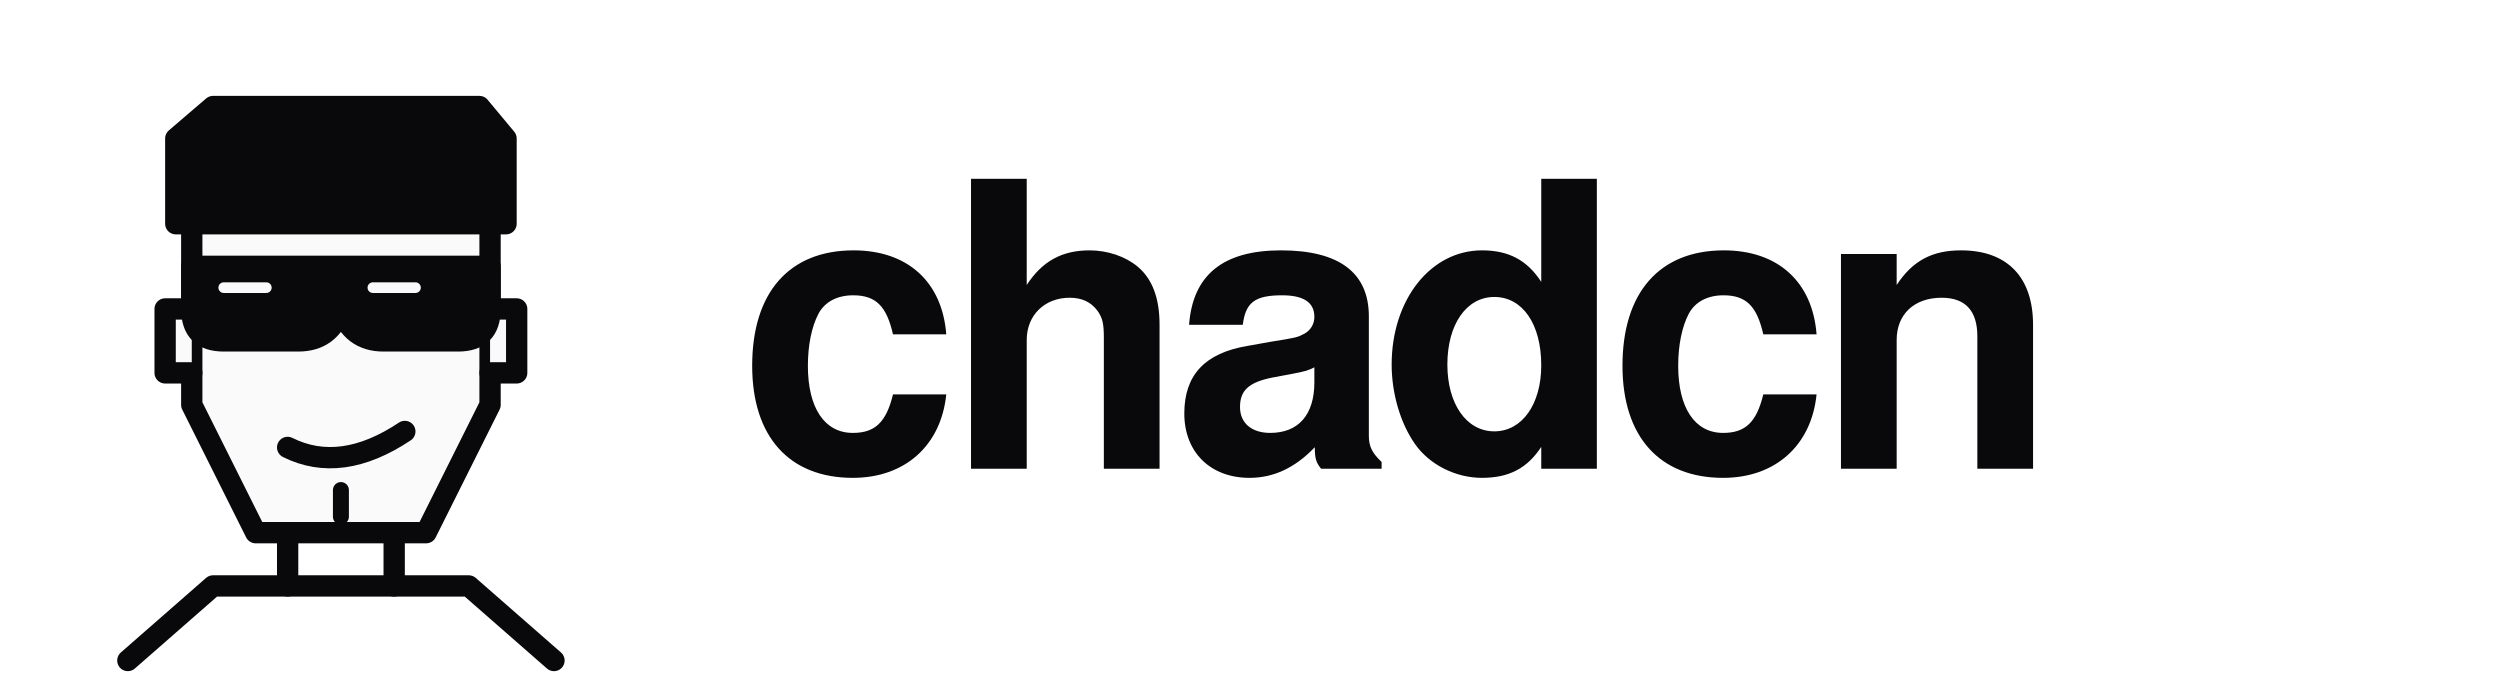
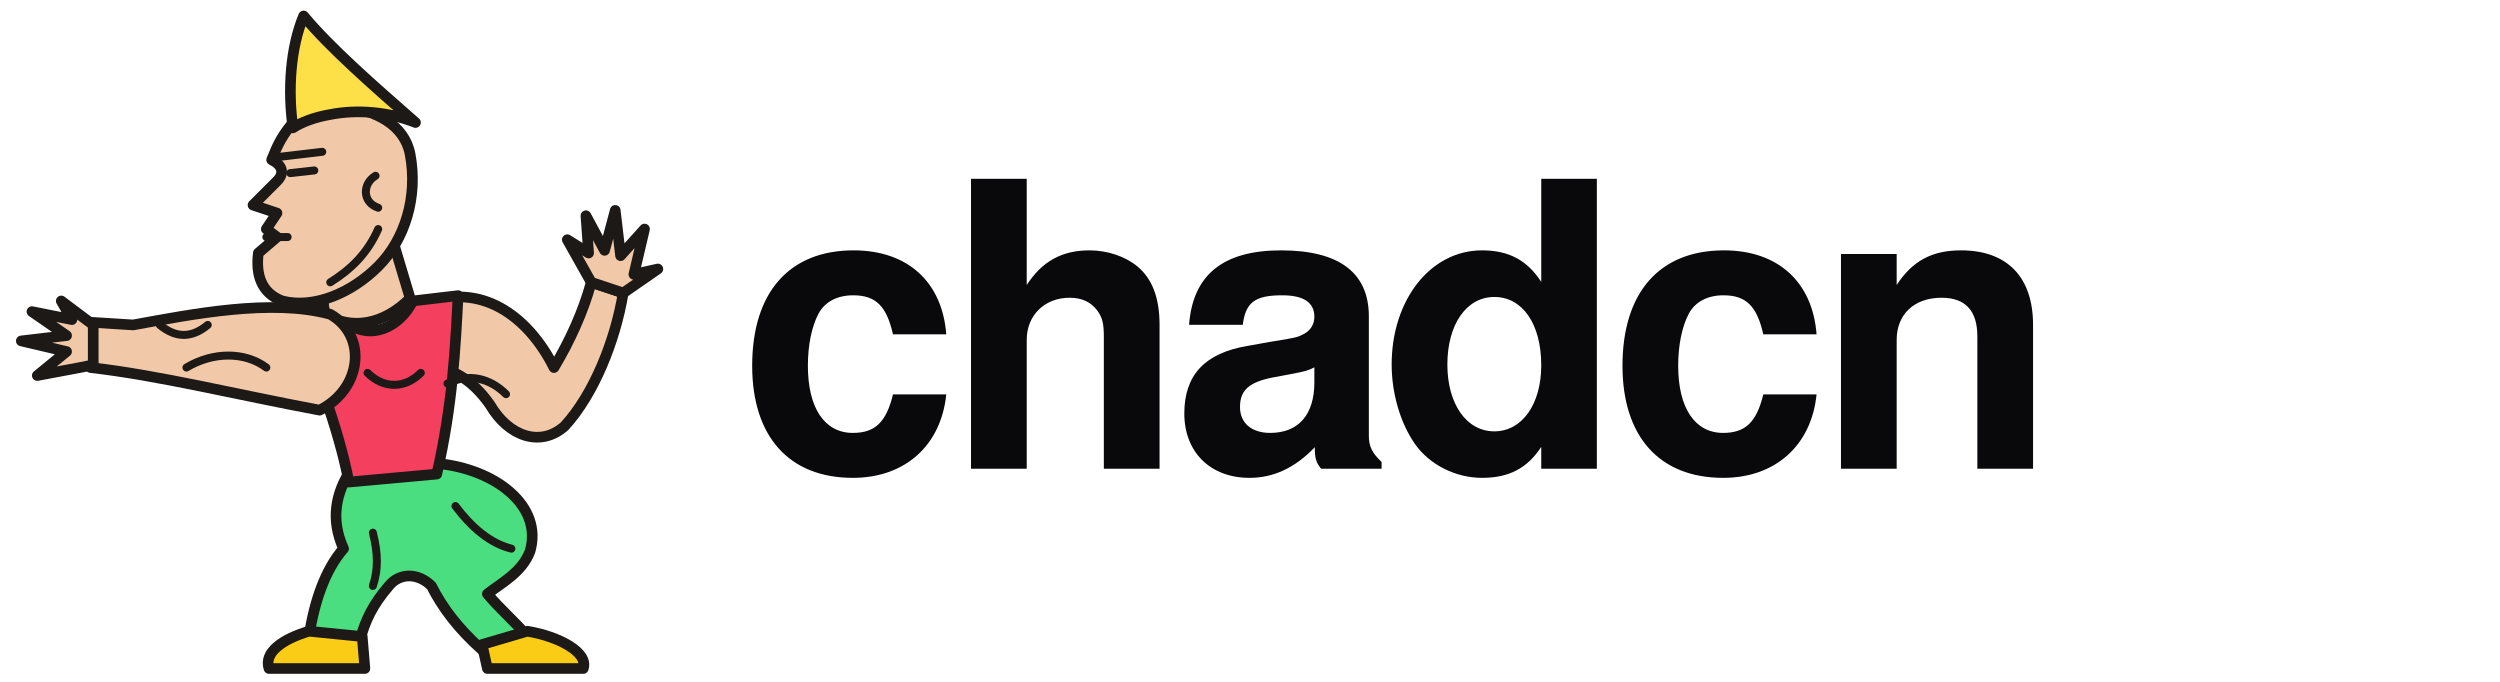
<svg xmlns="http://www.w3.org/2000/svg" viewBox="0 0 352 96" width="352" height="96" role="img" aria-labelledby="chadcn-wordmark-title">
-   <g transform="scale(0.75)">
-     <g fill="none" stroke="#09090b" stroke-width="4" stroke-linejoin="round" stroke-linecap="round">
-       <path d="M24 124 L40 110 H88 L104 124" />
-       <path d="M54 100 V110 M74 100 V110" />
-       <path d="M36 42 V76 L48 100 H80 L92 76 V42" fill="#fafafa" />
-       <path d="M36 58 H31 V70 H36 M92 58 H97 V70 H92" fill="#fafafa" />
-       <path d="M33 42 V26 L40 20 H90 L95 26 V42 Z" fill="#09090b" />
-       <path d="M36 50 H92 V58 Q92 64 86 64 H72 Q66 64 64 58 Q62 64 56 64 H42 Q36 64 36 58 Z" fill="#09090b" />
-       <path d="M54 84 Q64 89 76 81" />
-       <path d="M64 92 V97" stroke-width="3" />
+   <g transform="scale(0.375)">
+     <g stroke="#1c1917" stroke-width="4" stroke-linejoin="round" stroke-linecap="round">
+       <path d="M160 114 C180 106 198 118 208 138 C214 128 219 117 222 106 L234 110 C231 128 223 148 212 160 C203 168 191 164 184 152 C177 142 169 138 162 138 Z" fill="#f2c9a8" />
+       <path d="M222 106 L213 90 L221 95 L220 81 L227 94 L231 79 L233 96 L242 86 L238 103 L247 101 L234 110 Z" fill="#f2c9a8" />
+       <path d="M132 176 L164 174 C186 176 204 190 199 207 C196 215 188 219 183 223 C188 229 194 234 198 239 L181 244 C172 236 166 228 162 220 C157 215 150 215 146 220 C140 227 137 233 135 241 L116 239 C118 226 122 214 129 206 C124 195 126 185 132 176 Z" fill="#4ade80" />
+       <path d="M116 237 L136 239 L137 251 L101 251 C99 245 106 240 116 237 Z" fill="#facc15" />
+       <path d="M181 242 L198 237 C210 239 221 245 219 251 L183 251 Z" fill="#facc15" />
+       <path d="M108 115 C118 110 126 114 130 121 C139 128 150 123 155 113 L172 111 C171 130 170 152 164 178 L131 181 C127 160 118 138 110 115 Z" fill="#f43f5e" />
+       <path d="M120 104 L122 118 C132 124 144 122 154 112 L148 92 Z" fill="#f2c9a8" />
+       <path d="M112 44 C106 50 104 55 102 60 C106 62 107 65 104 68 L95 77 L104 80 L100 86 L104 89 L97 95 C96 103 98 110 106 113 C118 116 132 110 142 100 C152 90 157 74 154 58 C152 47 141 41 128 40 Z" fill="#f2c9a8" />
+       <path d="M124 118 C102 112 72 118 50 122 L34 121 L34 138 C60 141 88 148 120 154 C136 146 138 126 124 118 Z" fill="#f2c9a8" />
+       <path d="M35 122 L23 113 L27 120 L12 117 L25 126 L8 128 L25 132 L14 141 L30 138 L35 137 Z" fill="#f2c9a8" />
+       <path d="M114 6 C124 18 140 32 156 46 C146 42 134 41 124 43 C118 44 113 46 110 48 C108 34 109 18 114 6 Z" fill="#fde047" />
+       <path d="M109 65 L118 64" fill="none" stroke-width="3" />
+       <path d="M104 59 L121 57" fill="none" stroke-width="3" />
+       <path d="M141 66 C136 69 136 76 142 78" fill="none" stroke-width="3" />
+       <path d="M124 106 C132 101 138 95 142 86" fill="none" stroke-width="3" />
+       <path d="M100 89 L108 89" fill="none" stroke-width="3" />
+       <path d="M70 138 C80 132 92 132 100 138" fill="none" stroke-width="3" />
+       <path d="M60 122 C66 127 72 127 78 122" fill="none" stroke-width="3" />
+       <path d="M168 144 C176 140 184 142 190 148" fill="none" stroke-width="3" />
+       <path d="M138 140 C144 146 152 146 158 140" fill="none" stroke-width="3" />
+       <path d="M171 190 C177 198 184 204 192 206" fill="none" stroke-width="3" />
+       <path d="M140 200 C142 208 142 214 140 220" fill="none" stroke-width="3" />
    </g>
-     <path d="M42 54 L50 54" stroke="#fafafa" stroke-width="2" stroke-linecap="round" />
-     <path d="M70 54 L78 54" stroke="#fafafa" stroke-width="2" stroke-linecap="round" />
  </g>
  <text x="104" y="66" fill="#09090b" font-family="ui-sans-serif, system-ui, -apple-system, 'Segoe UI', Helvetica, Arial, sans-serif" font-size="56" font-weight="700" letter-spacing="-2">chadcn</text>
</svg>
